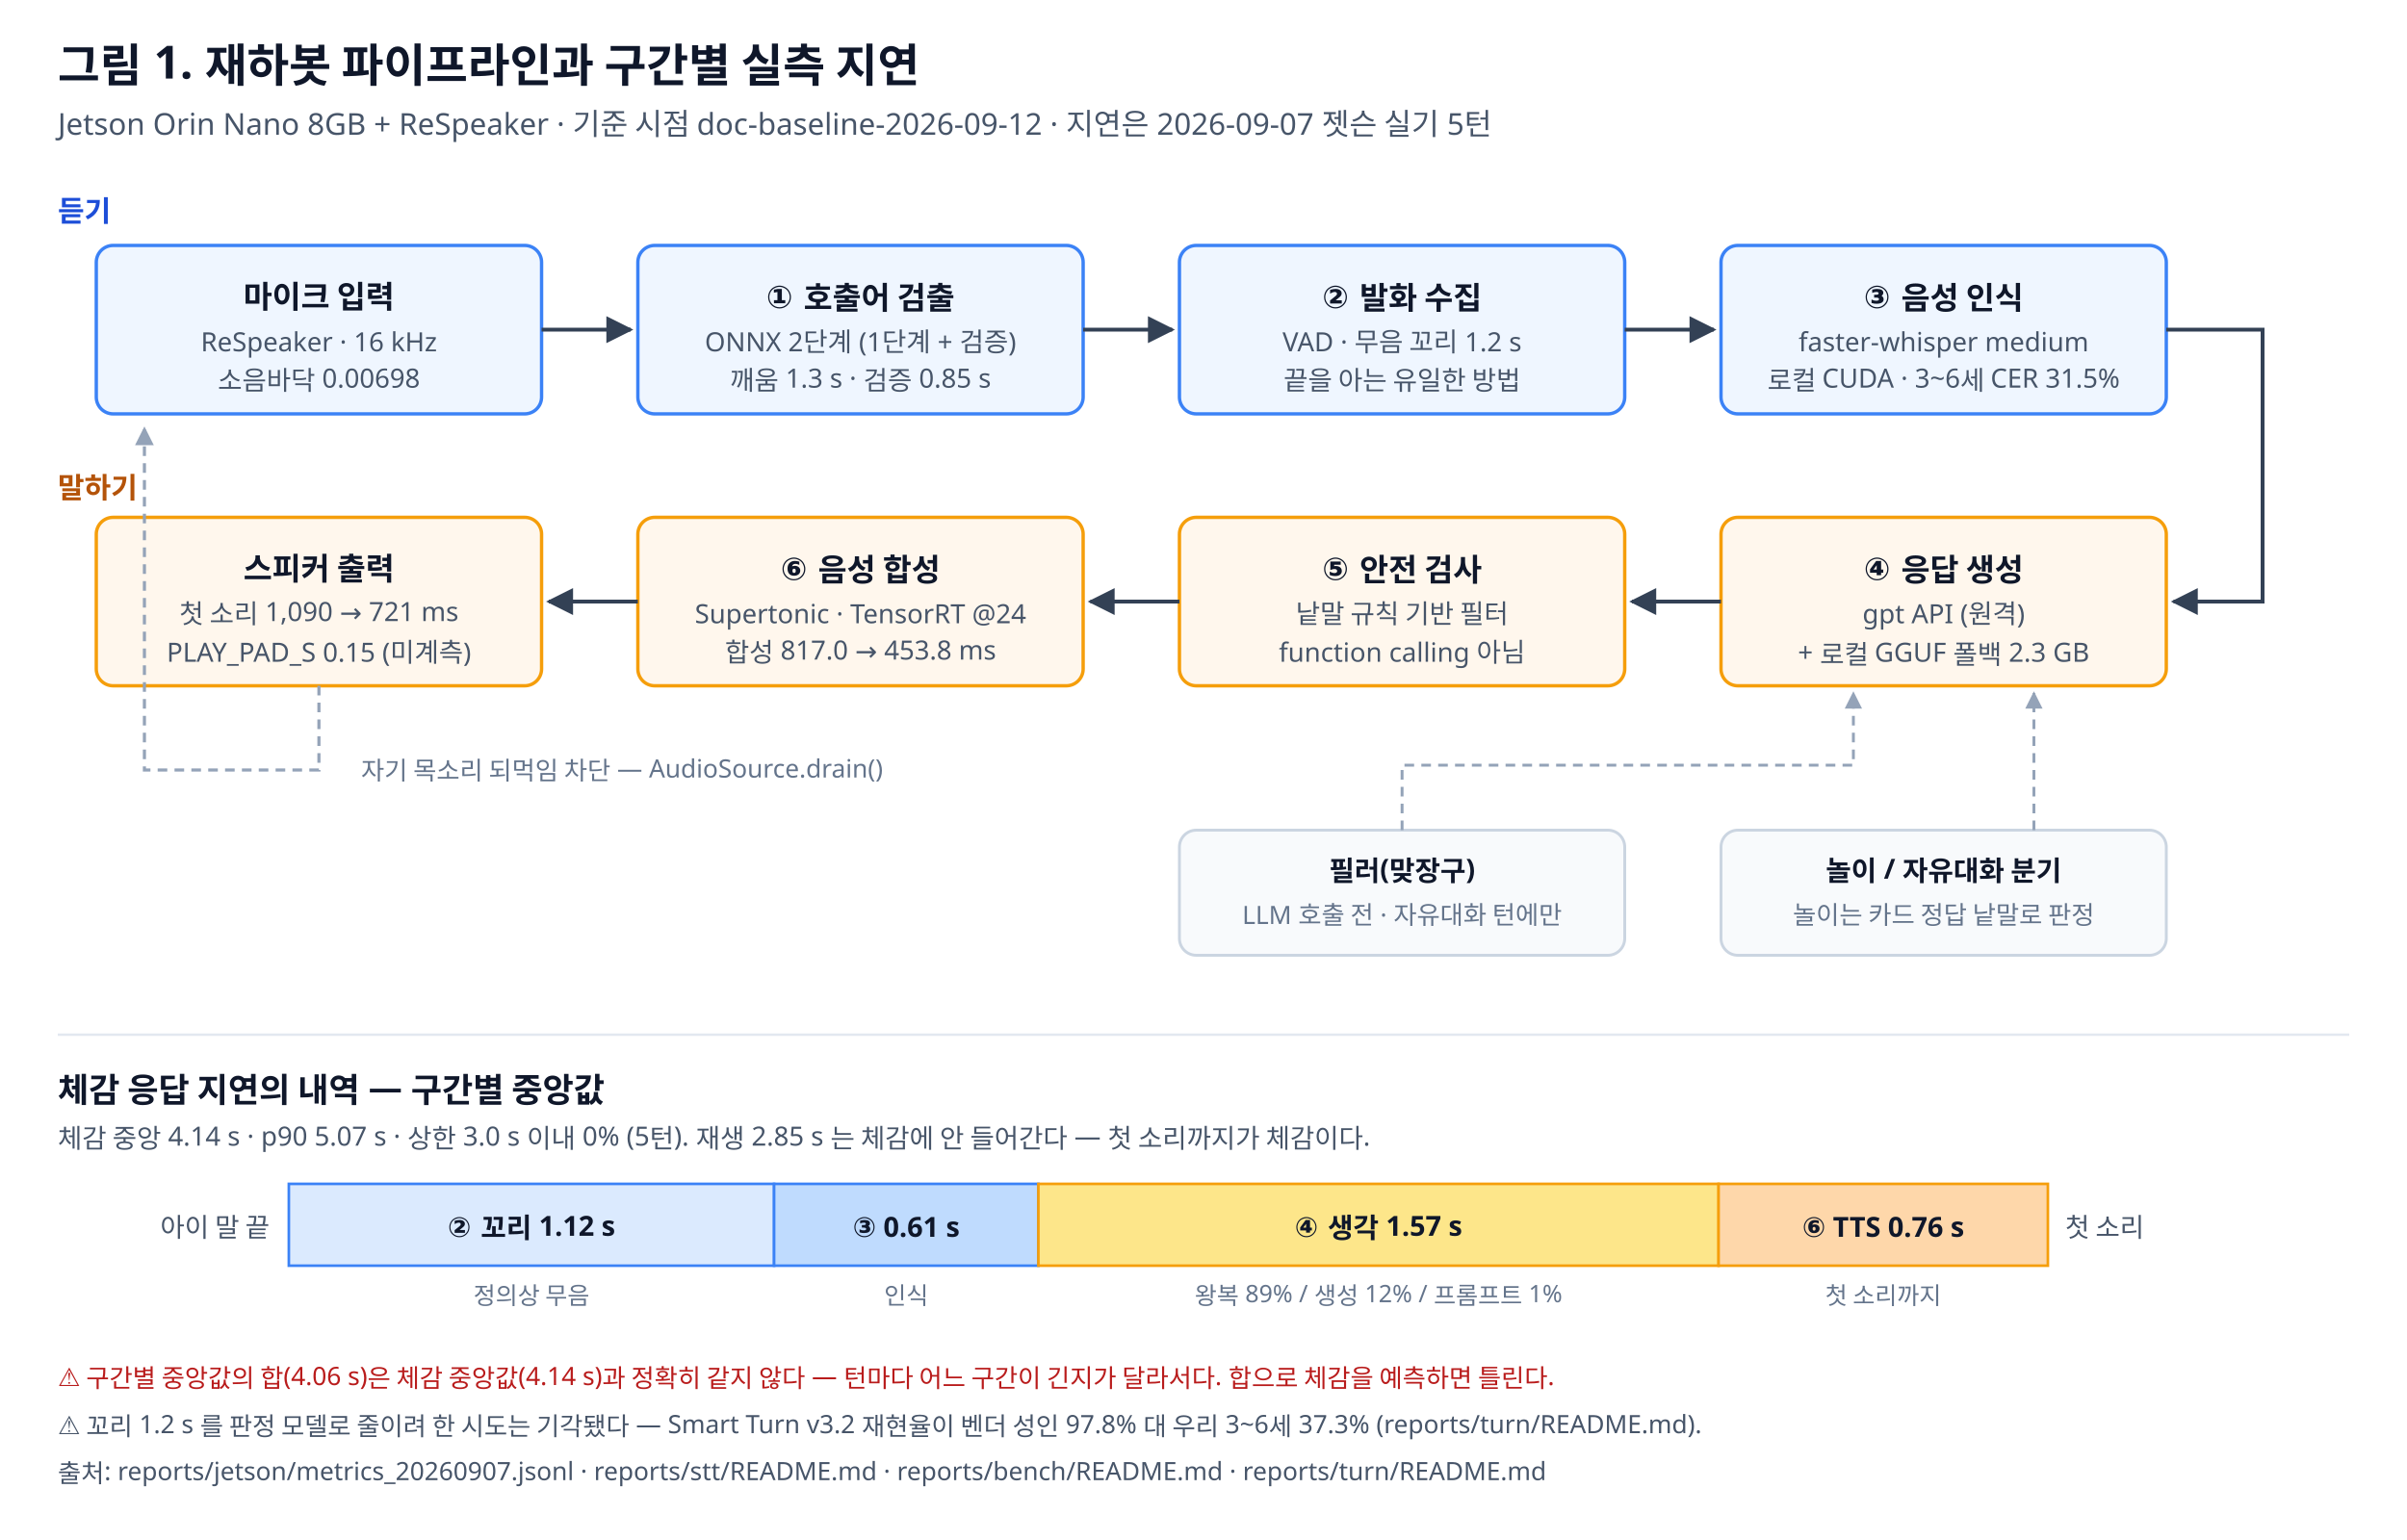
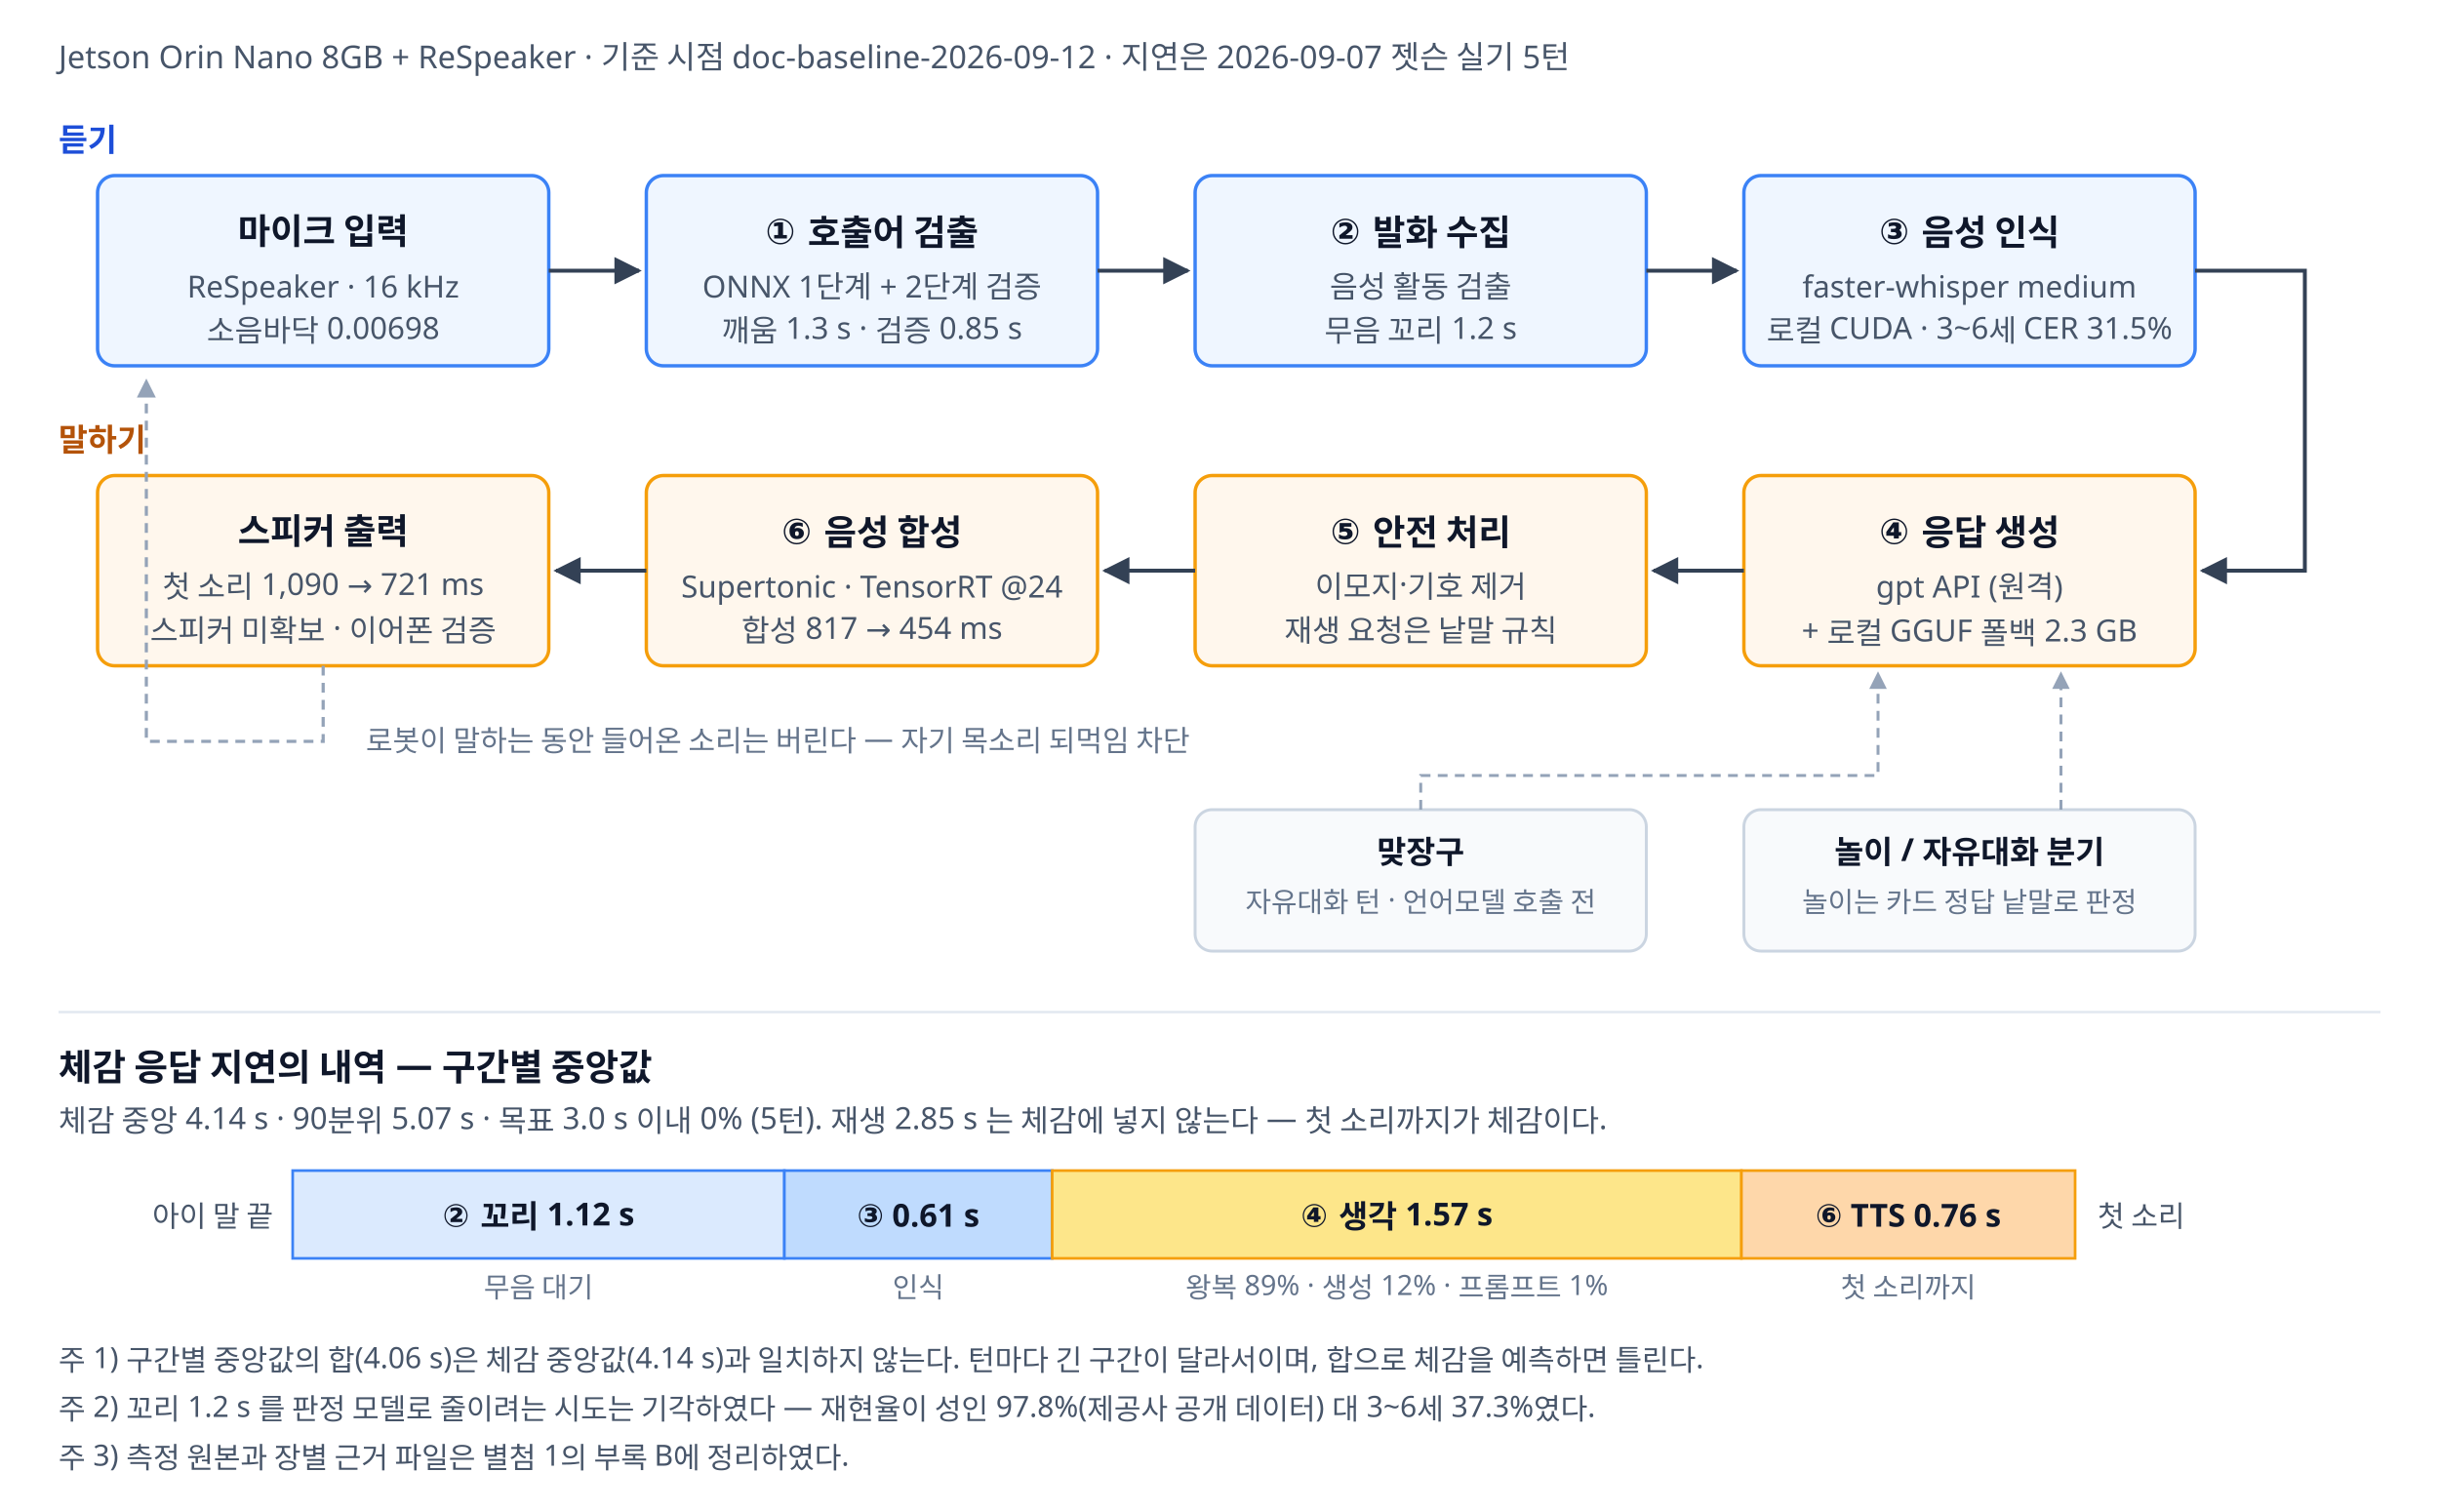
- <svg xmlns="http://www.w3.org/2000/svg" viewBox="0 0 1000 640" width="1000" height="640" font-family="'Malgun Gothic','Apple SD Gothic Neo','Noto Sans KR',sans-serif">
+ <svg xmlns="http://www.w3.org/2000/svg" viewBox="0 0 1000 620" width="1000" height="620" font-family="'Malgun Gothic','Apple SD Gothic Neo','Noto Sans KR',sans-serif">
  <defs>
    <marker id="ar" viewBox="0 0 10 10" refX="9" refY="5" markerWidth="7" markerHeight="7" orient="auto-start-reverse">
      <path d="M0,0 L10,5 L0,10 z" fill="#334155" />
    </marker>
    <marker id="ard" viewBox="0 0 10 10" refX="9" refY="5" markerWidth="6" markerHeight="6" orient="auto-start-reverse">
      <path d="M0,0 L10,5 L0,10 z" fill="#94a3b8" />
    </marker>
  </defs>
-   <rect x="0" y="0" width="1000" height="640" fill="#ffffff" />
-   <text x="24" y="34" font-size="19" font-weight="700" fill="#0f172a">그림 1. 재하봇 파이프라인과 구간별 실측 지연</text>
-   <text x="24" y="56" font-size="12.5" fill="#475569">Jetson Orin Nano 8GB + ReSpeaker · 기준 시점 doc-baseline-2026-09-12 · 지연은 2026-09-07 젯슨 실기 5턴</text>
-   <text x="24" y="92" font-size="12" font-weight="700" fill="#1d4ed8">듣기</text>
+   <rect x="0" y="0" width="1000" height="620" fill="#ffffff" />
+   <text x="24" y="28" font-size="13" fill="#475569">Jetson Orin Nano 8GB + ReSpeaker · 기준 시점 doc-baseline-2026-09-12 · 지연은 2026-09-07 젯슨 실기 5턴</text>
+   <text x="24" y="62" font-size="13" font-weight="700" fill="#1d4ed8">듣기</text>
  <g fill="#eff6ff" stroke="#3b82f6" stroke-width="1.4">
-     <rect x="40" y="102" width="185" height="70" rx="7" />
-     <rect x="265" y="102" width="185" height="70" rx="7" />
-     <rect x="490" y="102" width="185" height="70" rx="7" />
-     <rect x="715" y="102" width="185" height="70" rx="7" />
+     <rect x="40" y="72" width="185" height="78" rx="7" />
+     <rect x="265" y="72" width="185" height="78" rx="7" />
+     <rect x="490" y="72" width="185" height="78" rx="7" />
+     <rect x="715" y="72" width="185" height="78" rx="7" />
+   </g>
+   <g font-size="14.5" fill="#0f172a" text-anchor="middle">
+     <text x="132.5" y="100" font-weight="700">마이크 입력</text>
+     <text x="357.5" y="100" font-weight="700">① 호출어 검출</text>
+     <text x="582.5" y="100" font-weight="700">② 발화 수집</text>
+     <text x="807.5" y="100" font-weight="700">③ 음성 인식</text>
+   </g>
+   <g font-size="12.5" fill="#475569" text-anchor="middle">
+     <text x="132.5" y="122">ReSpeaker · 16 kHz</text>
+     <text x="132.5" y="140">소음바닥 0.00698</text>
+     <text x="357.5" y="122">ONNX 1단계 + 2단계 검증</text>
+     <text x="357.5" y="140">깨움 1.3 s · 검증 0.85 s</text>
+     <text x="582.5" y="122">음성 활동 검출</text>
+     <text x="582.5" y="140">무음 꼬리 1.2 s</text>
+     <text x="807.5" y="122">faster-whisper medium</text>
+     <text x="807.5" y="140">로컬 CUDA · 3~6세 CER 31.5%</text>
+   </g>
+   <g stroke="#334155" stroke-width="1.6" marker-end="url(#ar)" fill="none">
+     <path d="M225,111 L262,111" />
+     <path d="M450,111 L487,111" />
+     <path d="M675,111 L712,111" />
+   </g>
+   <path d="M900,111 L945,111 L945,234 L903,234" stroke="#334155" stroke-width="1.6" fill="none" marker-end="url(#ar)" />
+   <text x="24" y="185" font-size="13" font-weight="700" fill="#b45309">말하기</text>
+   <g fill="#fff7ed" stroke="#f59e0b" stroke-width="1.4">
+     <rect x="715" y="195" width="185" height="78" rx="7" />
+     <rect x="490" y="195" width="185" height="78" rx="7" />
+     <rect x="265" y="195" width="185" height="78" rx="7" />
+     <rect x="40" y="195" width="185" height="78" rx="7" />
+   </g>
+   <g font-size="14.5" fill="#0f172a" text-anchor="middle">
+     <text x="807.5" y="223" font-weight="700">④ 응답 생성</text>
+     <text x="582.5" y="223" font-weight="700">⑤ 안전 처리</text>
+     <text x="357.5" y="223" font-weight="700">⑥ 음성 합성</text>
+     <text x="132.5" y="223" font-weight="700">스피커 출력</text>
+   </g>
+   <g font-size="12.5" fill="#475569" text-anchor="middle">
+     <text x="807.5" y="245">gpt API (원격)</text>
+     <text x="807.5" y="263">+ 로컬 GGUF 폴백 2.3 GB</text>
+     <text x="582.5" y="245">이모지·기호 제거</text>
+     <text x="582.5" y="263">재생 요청은 낱말 규칙</text>
+     <text x="357.5" y="245">Supertonic · TensorRT @24</text>
+     <text x="357.5" y="263">합성 817 → 454 ms</text>
+     <text x="132.5" y="245">첫 소리 1,090 → 721 ms</text>
+     <text x="132.5" y="263">스피커 미확보 · 이어폰 검증</text>
+   </g>
+   <g stroke="#334155" stroke-width="1.6" marker-end="url(#ar)" fill="none">
+     <path d="M715,234 L678,234" />
+     <path d="M490,234 L453,234" />
+     <path d="M265,234 L228,234" />
+   </g>
+   <path d="M132.5,273 L132.5,304 L60,304 L60,156" stroke="#94a3b8" stroke-width="1.3" stroke-dasharray="4 3" fill="none" marker-end="url(#ard)" />
+   <text x="150" y="308" font-size="12" fill="#64748b">로봇이 말하는 동안 들어온 소리는 버린다 — 자기 목소리 되먹임 차단</text>
+   <g fill="#f8fafc" stroke="#cbd5e1" stroke-width="1.2">
+     <rect x="490" y="332" width="185" height="58" rx="7" />
+     <rect x="715" y="332" width="185" height="58" rx="7" />
  </g>
  <g font-size="13" fill="#0f172a" text-anchor="middle">
-     <text x="132.5" y="128" font-weight="700">마이크 입력</text>
-     <text x="357.5" y="128" font-weight="700">① 호출어 검출</text>
-     <text x="582.5" y="128" font-weight="700">② 발화 수집</text>
-     <text x="807.5" y="128" font-weight="700">③ 음성 인식</text>
+     <text x="582.5" y="354" font-weight="700">맞장구</text>
+     <text x="807.5" y="354" font-weight="700">놀이 / 자유대화 분기</text>
  </g>
-   <g font-size="11" fill="#475569" text-anchor="middle">
-     <text x="132.5" y="146">ReSpeaker · 16 kHz</text>
-     <text x="132.5" y="162">소음바닥 0.00698</text>
-     <text x="357.5" y="146">ONNX 2단계 (1단계 + 검증)</text>
-     <text x="357.5" y="162">깨움 1.3 s · 검증 0.85 s</text>
-     <text x="582.5" y="146">VAD · 무음 꼬리 1.2 s</text>
-     <text x="582.5" y="162">끝을 아는 유일한 방법</text>
-     <text x="807.5" y="146">faster-whisper medium</text>
-     <text x="807.5" y="162">로컬 CUDA · 3~6세 CER 31.5%</text>
+   <g font-size="11.5" fill="#64748b" text-anchor="middle">
+     <text x="582.5" y="374">자유대화 턴 · 언어모델 호출 전</text>
+     <text x="807.5" y="374">놀이는 카드 정답 낱말로 판정</text>
  </g>
-   <g stroke="#334155" stroke-width="1.6" marker-end="url(#ar)" fill="none">
-     <path d="M225,137 L262,137" />
-     <path d="M450,137 L487,137" />
-     <path d="M675,137 L712,137" />
+   <g stroke="#94a3b8" stroke-width="1.2" stroke-dasharray="4 3" fill="none" marker-end="url(#ard)">
+     <path d="M582.5,332 L582.5,318 L770,318 L770,276" />
+     <path d="M845,332 L845,276" />
  </g>
-   <path d="M900,137 L940,137 L940,250 L903,250" stroke="#334155" stroke-width="1.6" fill="none" marker-end="url(#ar)" />
-   <text x="24" y="207" font-size="12" font-weight="700" fill="#b45309">말하기</text>
-   <g fill="#fff7ed" stroke="#f59e0b" stroke-width="1.4">
-     <rect x="715" y="215" width="185" height="70" rx="7" />
-     <rect x="490" y="215" width="185" height="70" rx="7" />
-     <rect x="265" y="215" width="185" height="70" rx="7" />
-     <rect x="40" y="215" width="185" height="70" rx="7" />
+   <line x1="24" y1="415" x2="976" y2="415" stroke="#e2e8f0" stroke-width="1" />
+   <text x="24" y="443" font-size="15" font-weight="700" fill="#0f172a">체감 응답 지연의 내역 — 구간별 중앙값</text>
+   <text x="24" y="464" font-size="12.5" fill="#475569">체감 중앙 4.14 s · 90분위 5.07 s · 목표 3.0 s 이내 0% (5턴). 재생 2.85 s 는 체감에 넣지 않는다 — 첫 소리까지가 체감이다.</text>
+   <g>
+     <rect x="120" y="480" width="201.6" height="36" fill="#dbeafe" stroke="#3b82f6" stroke-width="1.1" />
+     <rect x="321.6" y="480" width="109.8" height="36" fill="#bfdbfe" stroke="#3b82f6" stroke-width="1.1" />
+     <rect x="431.4" y="480" width="282.6" height="36" fill="#fde68a" stroke="#f59e0b" stroke-width="1.1" />
+     <rect x="714" y="480" width="136.8" height="36" fill="#fed7aa" stroke="#f59e0b" stroke-width="1.1" />
  </g>
  <g font-size="13" fill="#0f172a" text-anchor="middle">
-     <text x="807.5" y="241" font-weight="700">④ 응답 생성</text>
-     <text x="582.5" y="241" font-weight="700">⑤ 안전 검사</text>
-     <text x="357.5" y="241" font-weight="700">⑥ 음성 합성</text>
-     <text x="132.5" y="241" font-weight="700">스피커 출력</text>
+     <text x="220.8" y="503" font-weight="700">② 꼬리 1.12 s</text>
+     <text x="376.5" y="503" font-weight="700">③ 0.61 s</text>
+     <text x="572.7" y="503" font-weight="700">④ 생각 1.57 s</text>
+     <text x="782.4" y="503" font-weight="700">⑥ TTS 0.76 s</text>
  </g>
-   <g font-size="11" fill="#475569" text-anchor="middle">
-     <text x="807.5" y="259">gpt API (원격)</text>
-     <text x="807.5" y="275">+ 로컬 GGUF 폴백 2.3 GB</text>
-     <text x="582.5" y="259">낱말 규칙 기반 필터</text>
-     <text x="582.5" y="275">function calling 아님</text>
-     <text x="357.5" y="259">Supertonic · TensorRT @24</text>
-     <text x="357.5" y="275">합성 817.0 → 453.8 ms</text>
-     <text x="132.5" y="259">첫 소리 1,090 → 721 ms</text>
-     <text x="132.5" y="275">PLAY_PAD_S 0.15 (미계측)</text>
+   <g font-size="11.5" fill="#64748b" text-anchor="middle">
+     <text x="220.8" y="532">무음 대기</text>
+     <text x="376.5" y="532">인식</text>
+     <text x="572.7" y="532">왕복 89% · 생성 12% · 프롬프트 1%</text>
+     <text x="782.4" y="532">첫 소리까지</text>
  </g>
-   <g stroke="#334155" stroke-width="1.6" marker-end="url(#ar)" fill="none">
-     <path d="M715,250 L678,250" />
-     <path d="M490,250 L453,250" />
-     <path d="M265,250 L228,250" />
-   </g>
-   <path d="M132.5,285 L132.5,320 L60,320 L60,178" stroke="#94a3b8" stroke-width="1.3" stroke-dasharray="4 3" fill="none" marker-end="url(#ard)" />
-   <text x="150" y="324" font-size="10.5" fill="#64748b">자기 목소리 되먹임 차단 — AudioSource.drain()</text>
-   <g fill="#f8fafc" stroke="#cbd5e1" stroke-width="1.2">
-     <rect x="490" y="345" width="185" height="52" rx="7" />
-     <rect x="715" y="345" width="185" height="52" rx="7" />
-   </g>
-   <g font-size="11.5" fill="#0f172a" text-anchor="middle">
-     <text x="582.5" y="366" font-weight="700">필러(맞장구)</text>
-     <text x="807.5" y="366" font-weight="700">놀이 / 자유대화 분기</text>
-   </g>
-   <g font-size="10.5" fill="#64748b" text-anchor="middle">
-     <text x="582.5" y="384">LLM 호출 전 · 자유대화 턴에만</text>
-     <text x="807.5" y="384">놀이는 카드 정답 낱말로 판정</text>
-   </g>
-   <g stroke="#94a3b8" stroke-width="1.2" stroke-dasharray="4 3" fill="none" marker-end="url(#ard)">
-     <path d="M582.5,345 L582.5,318 L770,318 L770,288" />
-     <path d="M845,345 L845,288" />
-   </g>
-   <line x1="24" y1="430" x2="976" y2="430" stroke="#e2e8f0" stroke-width="1" />
-   <text x="24" y="458" font-size="14" font-weight="700" fill="#0f172a">체감 응답 지연의 내역 — 구간별 중앙값</text>
-   <text x="24" y="477" font-size="11" fill="#475569">
-     체감 중앙 4.14 s · p90 5.07 s · 상한 3.0 s 이내 0% (5턴). 재생 2.85 s 는 체감에 안 들어간다 — 첫 소리까지가 체감이다.
-   </text>
-   <g>
-     <rect x="120" y="492" width="201.6" height="34" fill="#dbeafe" stroke="#3b82f6" stroke-width="1.1" />
-     <rect x="321.6" y="492" width="109.8" height="34" fill="#bfdbfe" stroke="#3b82f6" stroke-width="1.1" />
-     <rect x="431.4" y="492" width="282.6" height="34" fill="#fde68a" stroke="#f59e0b" stroke-width="1.1" />
-     <rect x="714" y="492" width="136.8" height="34" fill="#fed7aa" stroke="#f59e0b" stroke-width="1.1" />
-   </g>
-   <g font-size="11.5" fill="#0f172a" text-anchor="middle">
-     <text x="220.8" y="514" font-weight="700">② 꼬리 1.12 s</text>
-     <text x="376.5" y="514" font-weight="700">③ 0.61 s</text>
-     <text x="572.7" y="514" font-weight="700">④ 생각 1.57 s</text>
-     <text x="782.4" y="514" font-weight="700">⑥ TTS 0.76 s</text>
-   </g>
-   <g font-size="10" fill="#64748b" text-anchor="middle">
-     <text x="220.8" y="542">정의상 무음</text>
-     <text x="376.5" y="542">인식</text>
-     <text x="572.7" y="542">왕복 89% / 생성 12% / 프롬프트 1%</text>
-     <text x="782.4" y="542">첫 소리까지</text>
-   </g>
-   <text x="112" y="514" font-size="11" fill="#475569" text-anchor="end">아이 말 끝</text>
-   <text x="858" y="514" font-size="11" fill="#475569">첫 소리</text>
-   <text x="24" y="576" font-size="10.5" fill="#b91c1c">
-     ⚠️ 구간별 중앙값의 합(4.06 s)은 체감 중앙값(4.14 s)과 정확히 같지 않다 — 턴마다 어느 구간이 긴지가 달라서다. 합으로 체감을 예측하면 틀린다.
-   </text>
-   <text x="24" y="596" font-size="10.5" fill="#475569">
-     ⚠️ 꼬리 1.2 s 를 판정 모델로 줄이려 한 시도는 기각됐다 — Smart Turn v3.2 재현율이 벤더 성인 97.8% 대 우리 3~6세 37.3% (reports/turn/README.md).
-   </text>
-   <text x="24" y="616" font-size="10.5" fill="#475569">
-     출처: reports/jetson/metrics_20260907.jsonl · reports/stt/README.md · reports/bench/README.md · reports/turn/README.md
-   </text>
+   <text x="112" y="503" font-size="12" fill="#475569" text-anchor="end">아이 말 끝</text>
+   <text x="860" y="503" font-size="12" fill="#475569">첫 소리</text>
+   <text x="24" y="562" font-size="12" fill="#475569">주 1) 구간별 중앙값의 합(4.06 s)은 체감 중앙값(4.14 s)과 일치하지 않는다. 턴마다 긴 구간이 달라서이며, 합으로 체감을 예측하면 틀린다.</text>
+   <text x="24" y="582" font-size="12" fill="#475569">주 2) 꼬리 1.2 s 를 판정 모델로 줄이려는 시도는 기각하였다 — 재현율이 성인 97.8%(제공사 공개 데이터) 대 3~6세 37.3%였다.</text>
+   <text x="24" y="602" font-size="12" fill="#475569">주 3) 측정 원본과 장별 근거 파일은 별첨 1의 부록 B에 정리하였다.</text>
</svg>
